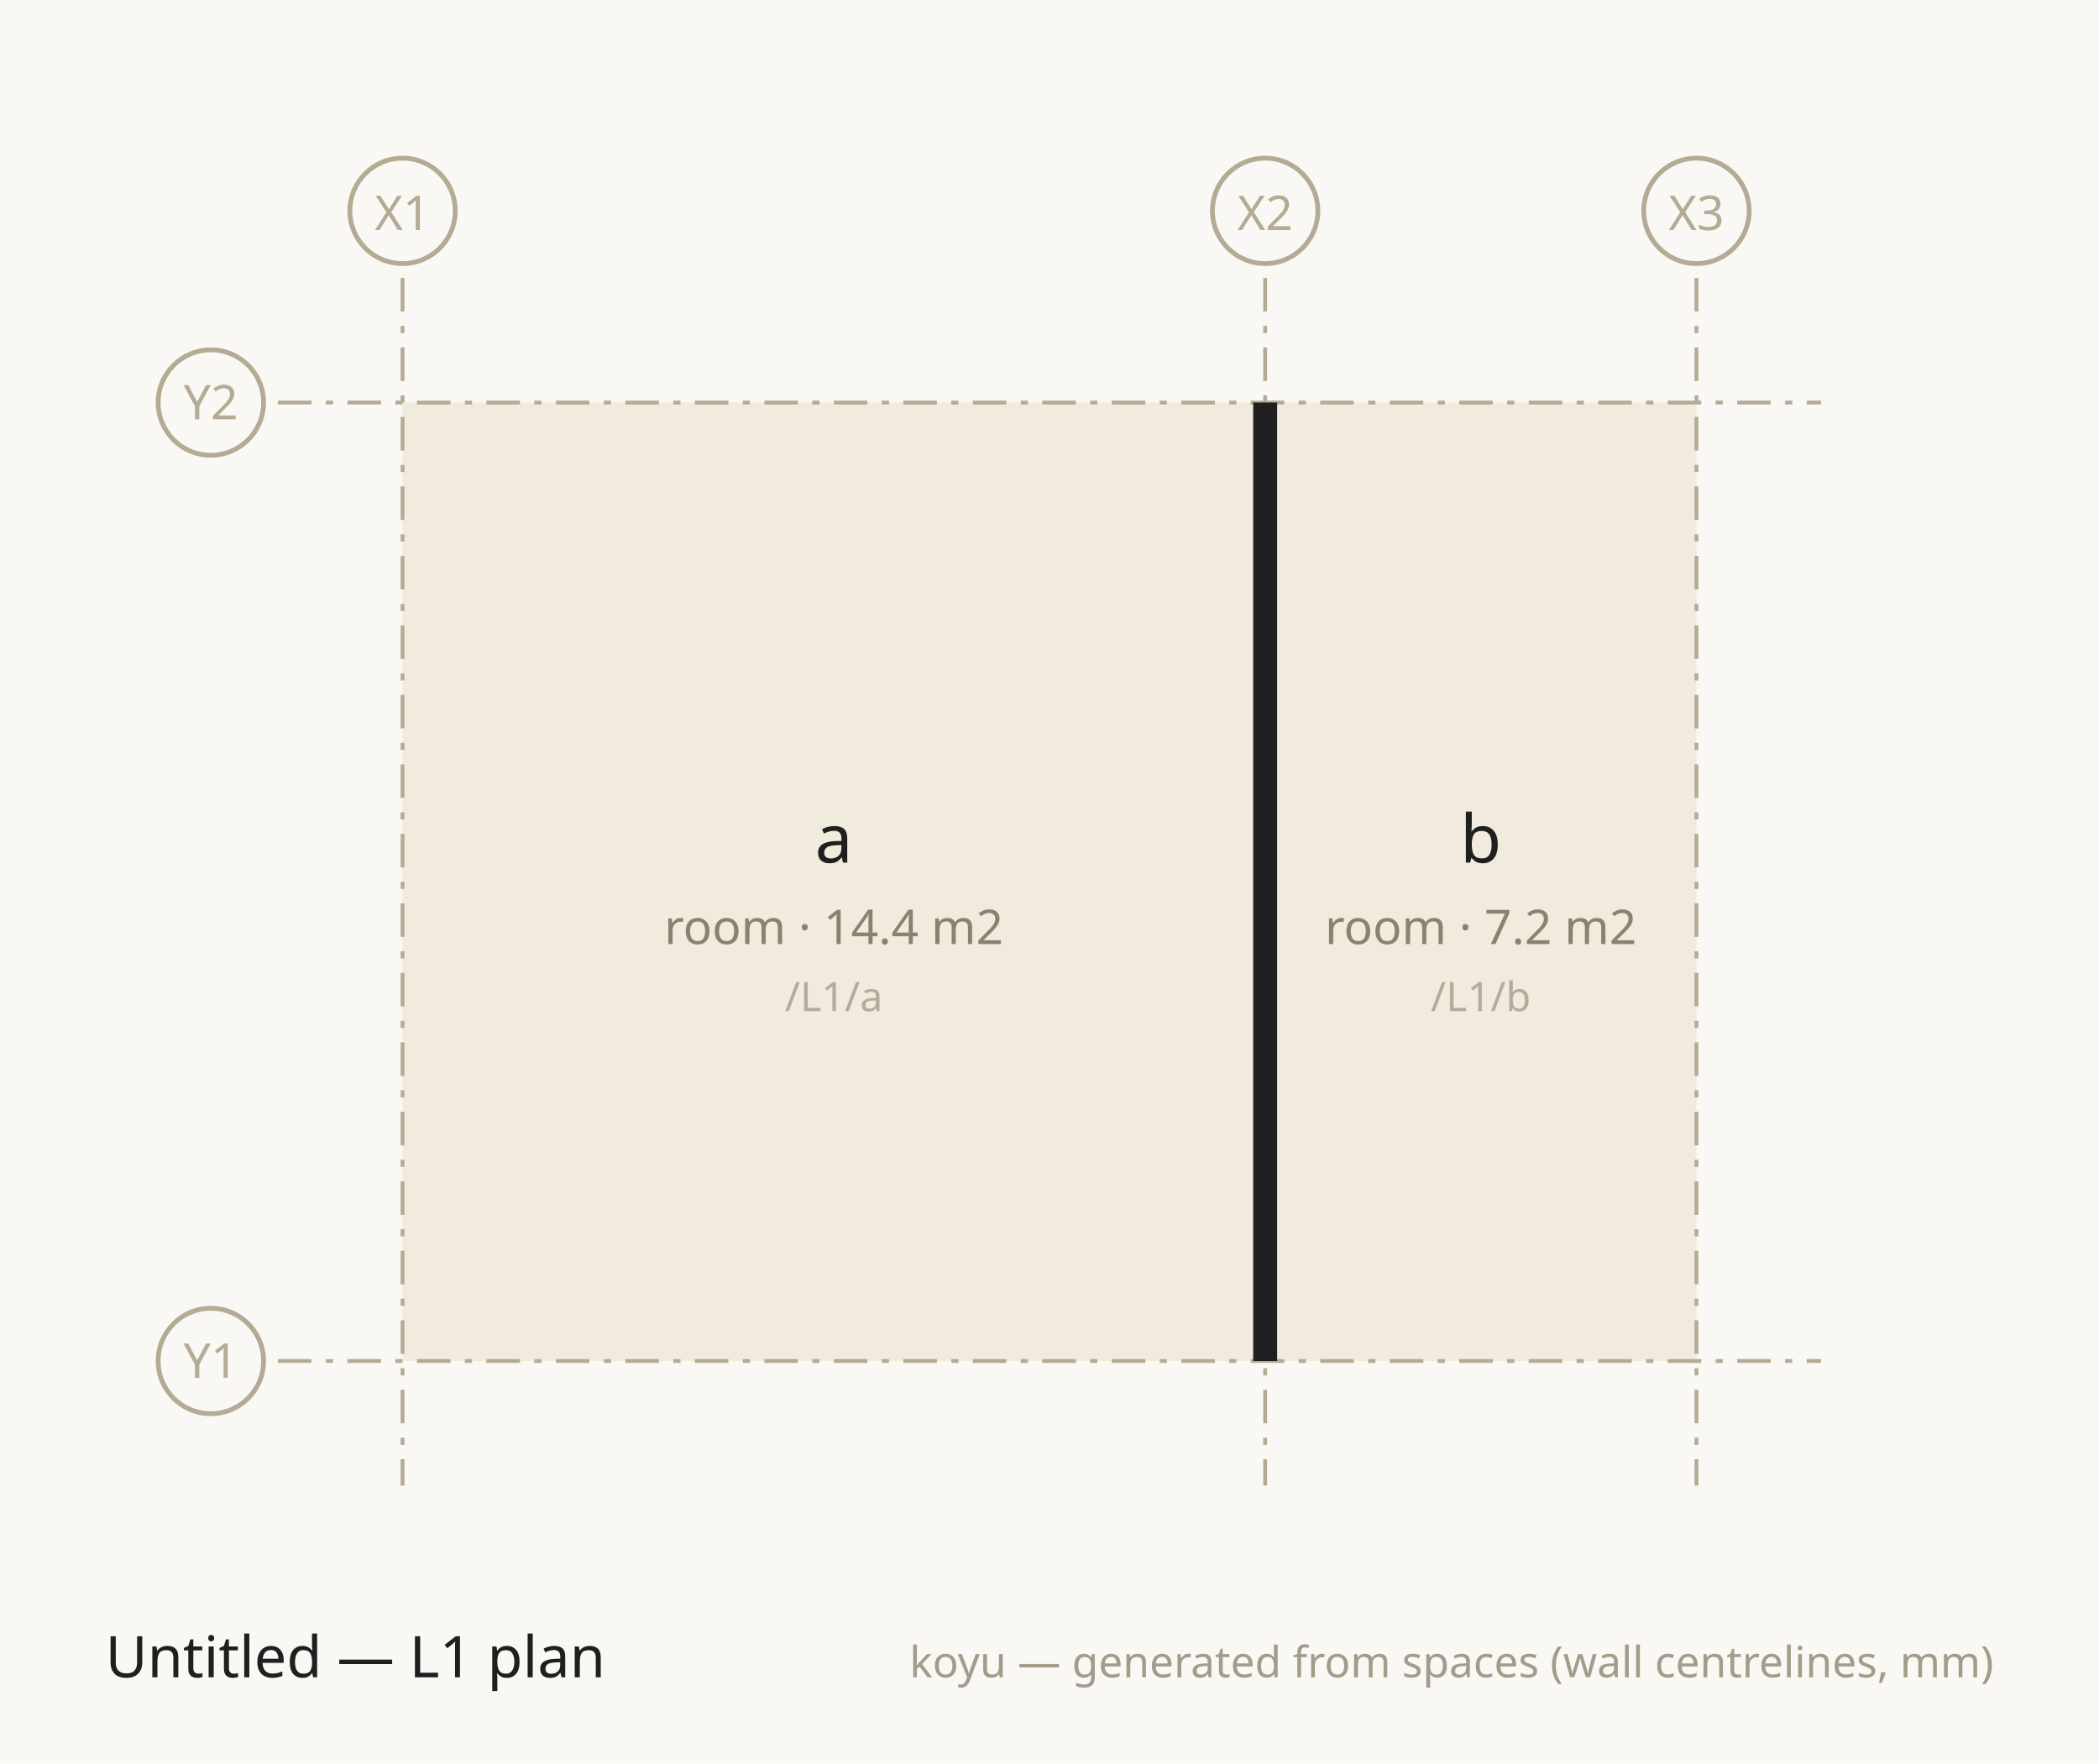
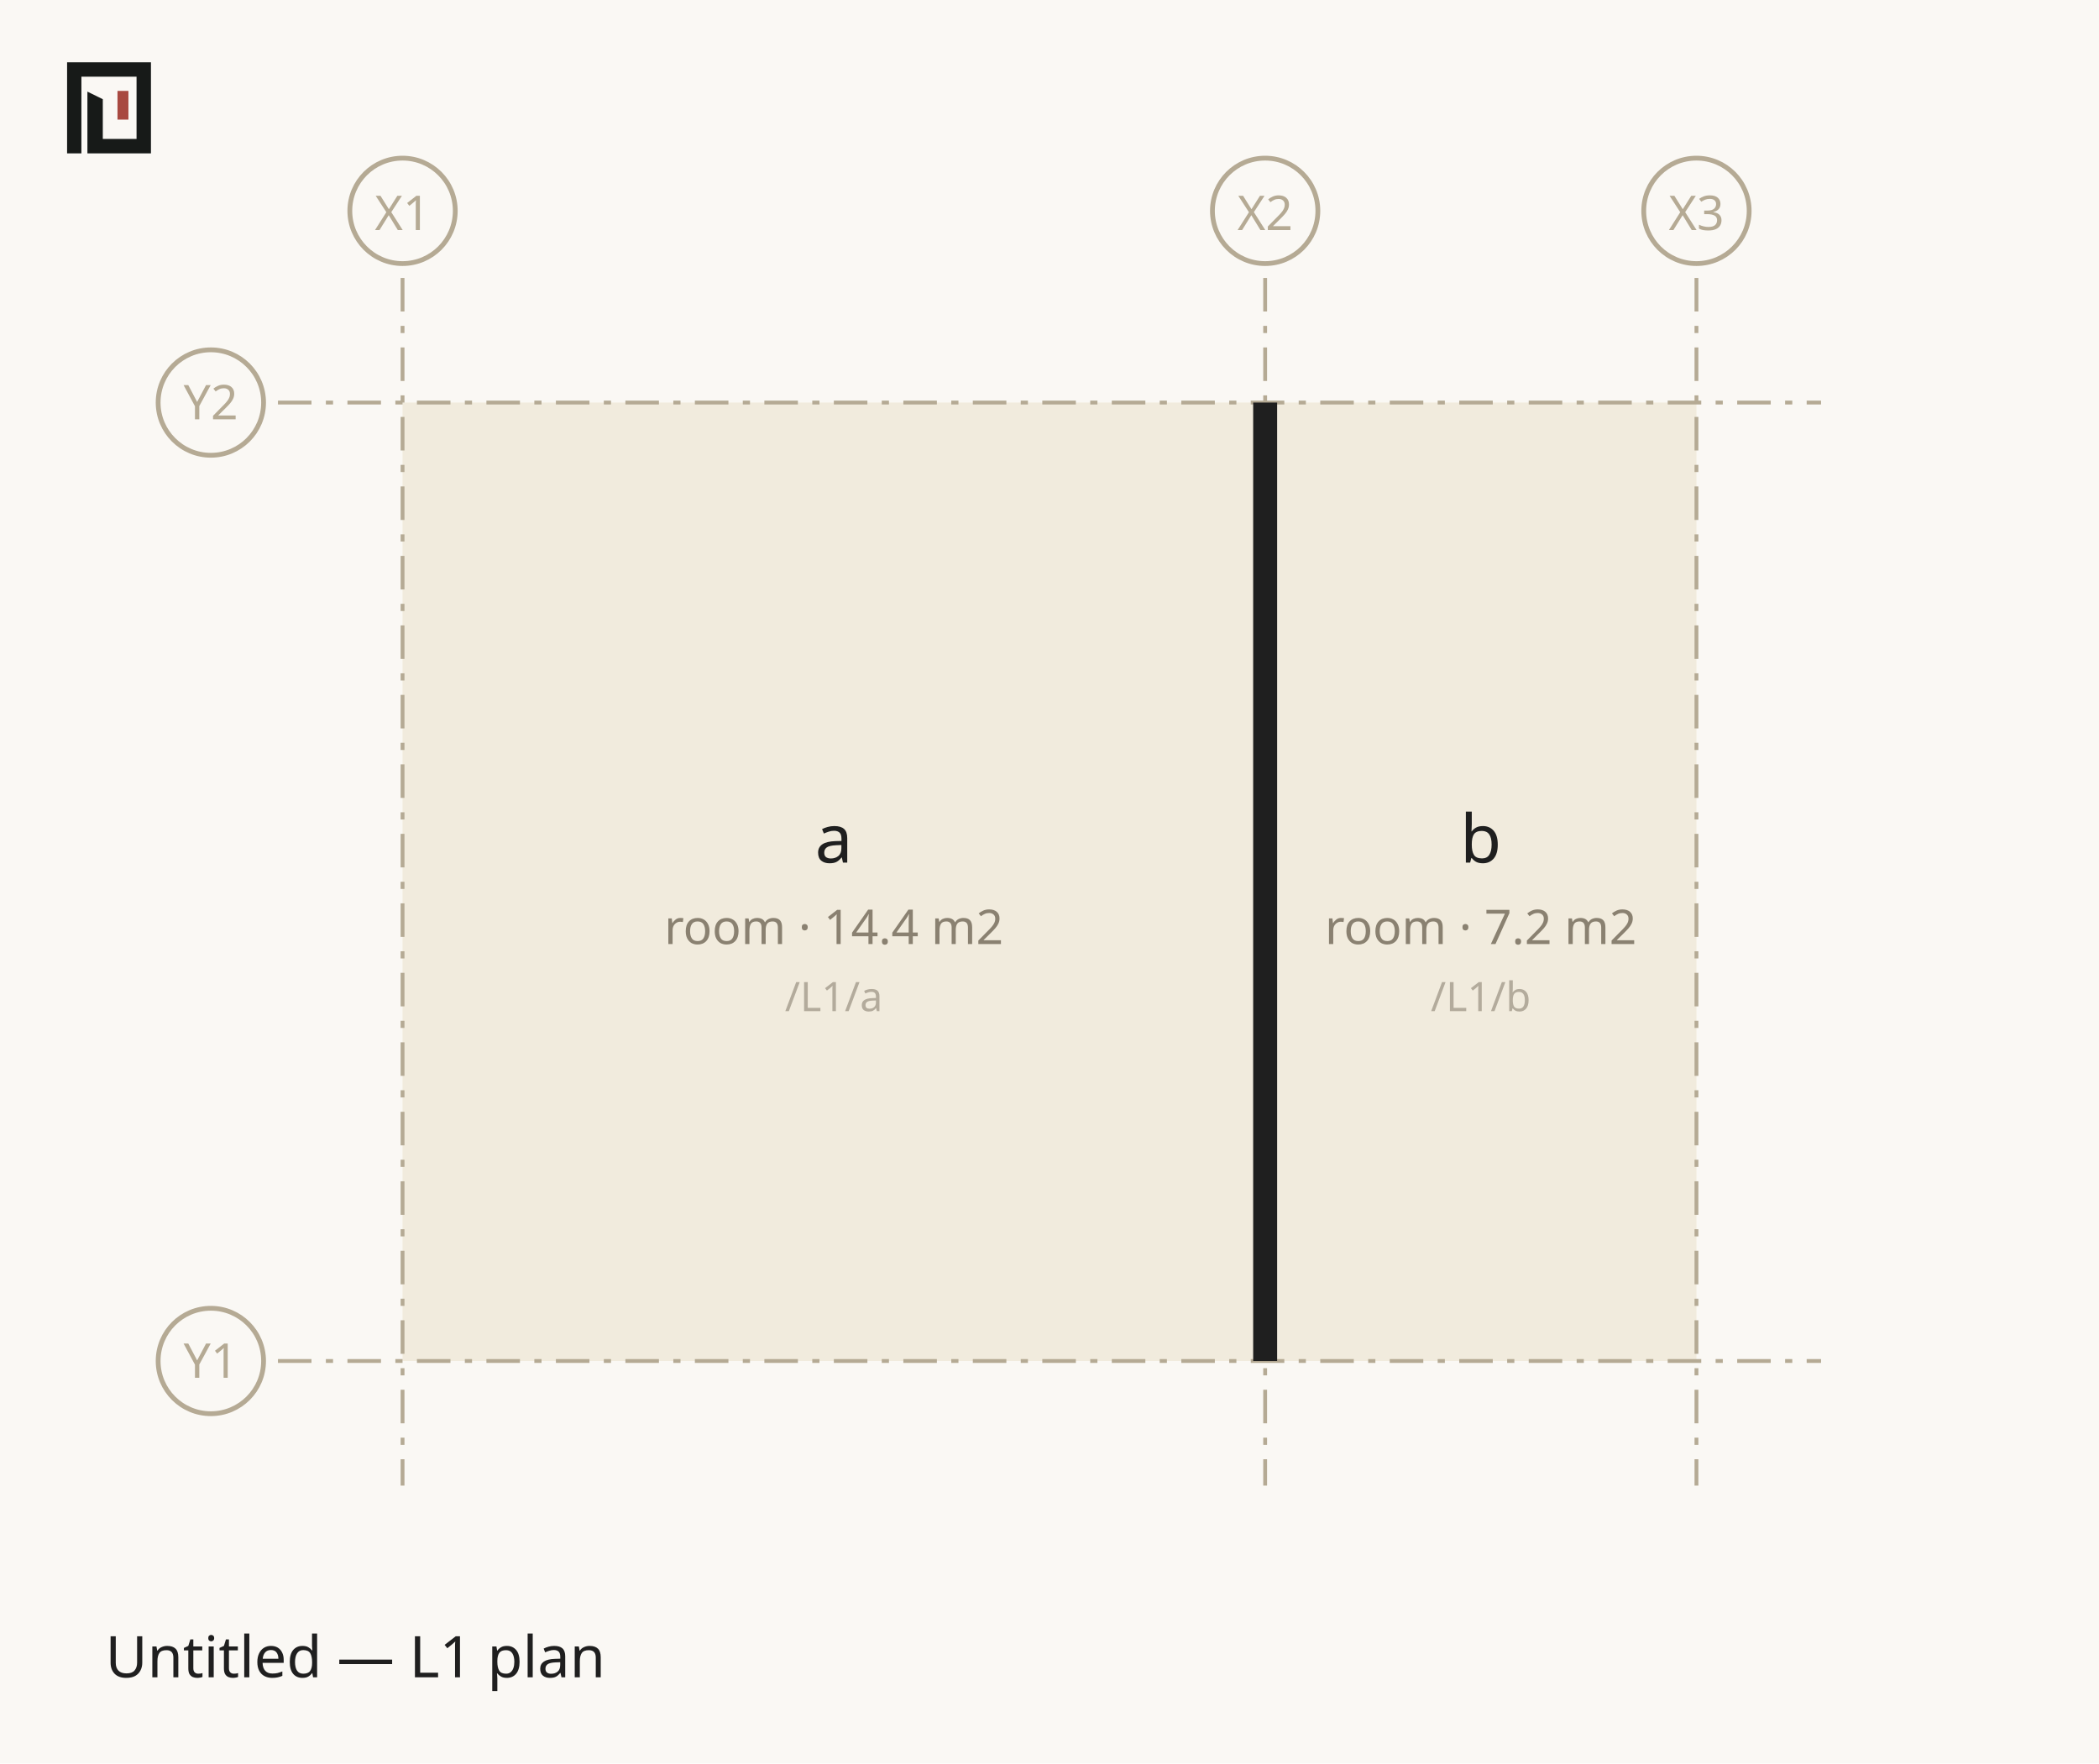
<svg xmlns="http://www.w3.org/2000/svg" width="438" height="368" viewBox="0 0 438 368" font-family="'Hiragino Sans','Noto Sans JP',sans-serif">
  <rect width="438" height="368" fill="#faf8f4" />
+   <g transform="translate(9.11 9.27) scale(0.02179)">
+     <path d="M1027.53 171.361L224.461 171.363L224.392 1043.39L361.454 1043.42L361.567 308.689L889.587 308.679L889.581 904.864L566.4 904.876L566.387 524.585L419.01 452.015L419.047 1043.39L1027.51 1043.43L1027.53 171.361Z" fill="#171A18" />
+     <path d="M707 445.022L811.864 445L811.858 613.697C811.831 648.974 812.209 684.759 811.831 720L707.005 719.933L707 445.022Z" fill="#A84940" />
+   </g>
  <path d="M 84 284 L 264 284 L 264 84 L 84 84 Z" fill="#f1ebdd" />
  <path d="M 264 284 L 354 284 L 354 84 L 264 84 Z" fill="#f1ebdd" />
  <line x1="84" y1="58" x2="84" y2="310" stroke="#b5aa94" stroke-width="0.8" stroke-dasharray="7 3 1.5 3" />
  <circle cx="84" cy="44" r="11" fill="none" stroke="#b5aa94" stroke-width="1" />
  <text x="84" y="48" text-anchor="middle" font-size="10" fill="#b5aa94">X1</text>
  <line x1="264" y1="58" x2="264" y2="310" stroke="#b5aa94" stroke-width="0.8" stroke-dasharray="7 3 1.5 3" />
  <circle cx="264" cy="44" r="11" fill="none" stroke="#b5aa94" stroke-width="1" />
  <text x="264" y="48" text-anchor="middle" font-size="10" fill="#b5aa94">X2</text>
  <line x1="354" y1="58" x2="354" y2="310" stroke="#b5aa94" stroke-width="0.8" stroke-dasharray="7 3 1.5 3" />
  <circle cx="354" cy="44" r="11" fill="none" stroke="#b5aa94" stroke-width="1" />
  <text x="354" y="48" text-anchor="middle" font-size="10" fill="#b5aa94">X3</text>
  <line x1="58" y1="284" x2="380" y2="284" stroke="#b5aa94" stroke-width="0.8" stroke-dasharray="7 3 1.5 3" />
  <circle cx="44" cy="284" r="11" fill="none" stroke="#b5aa94" stroke-width="1" />
  <text x="44" y="287.5" text-anchor="middle" font-size="10" fill="#b5aa94">Y1</text>
  <line x1="58" y1="84" x2="380" y2="84" stroke="#b5aa94" stroke-width="0.8" stroke-dasharray="7 3 1.5 3" />
  <circle cx="44" cy="84" r="11" fill="none" stroke="#b5aa94" stroke-width="1" />
  <text x="44" y="87.5" text-anchor="middle" font-size="10" fill="#b5aa94">Y2</text>
  <path d="M 261.5 284 L 261.5 84 L 266.5 84 L 266.5 284 Z" fill="#1f1f1f" />
  <text x="174" y="180" text-anchor="middle" font-size="14" fill="#1f1f1f">a</text>
  <text x="174" y="197" text-anchor="middle" font-size="10" fill="#8a8171">room · 14.4 m2</text>
  <text x="174" y="211" text-anchor="middle" font-size="8.5" fill="#b3ab9c">/L1/a</text>
  <text x="309" y="180" text-anchor="middle" font-size="14" fill="#1f1f1f">b</text>
  <text x="309" y="197" text-anchor="middle" font-size="10" fill="#8a8171">room · 7.2 m2</text>
  <text x="309" y="211" text-anchor="middle" font-size="8.5" fill="#b3ab9c">/L1/b</text>
  <text x="22" y="350" font-size="12" fill="#1f1f1f">Untitled — L1 plan</text>
-   <text x="416" y="350" text-anchor="end" font-size="9" fill="#a49b8a">koyu — generated from spaces (wall centrelines, mm)</text>
</svg>
